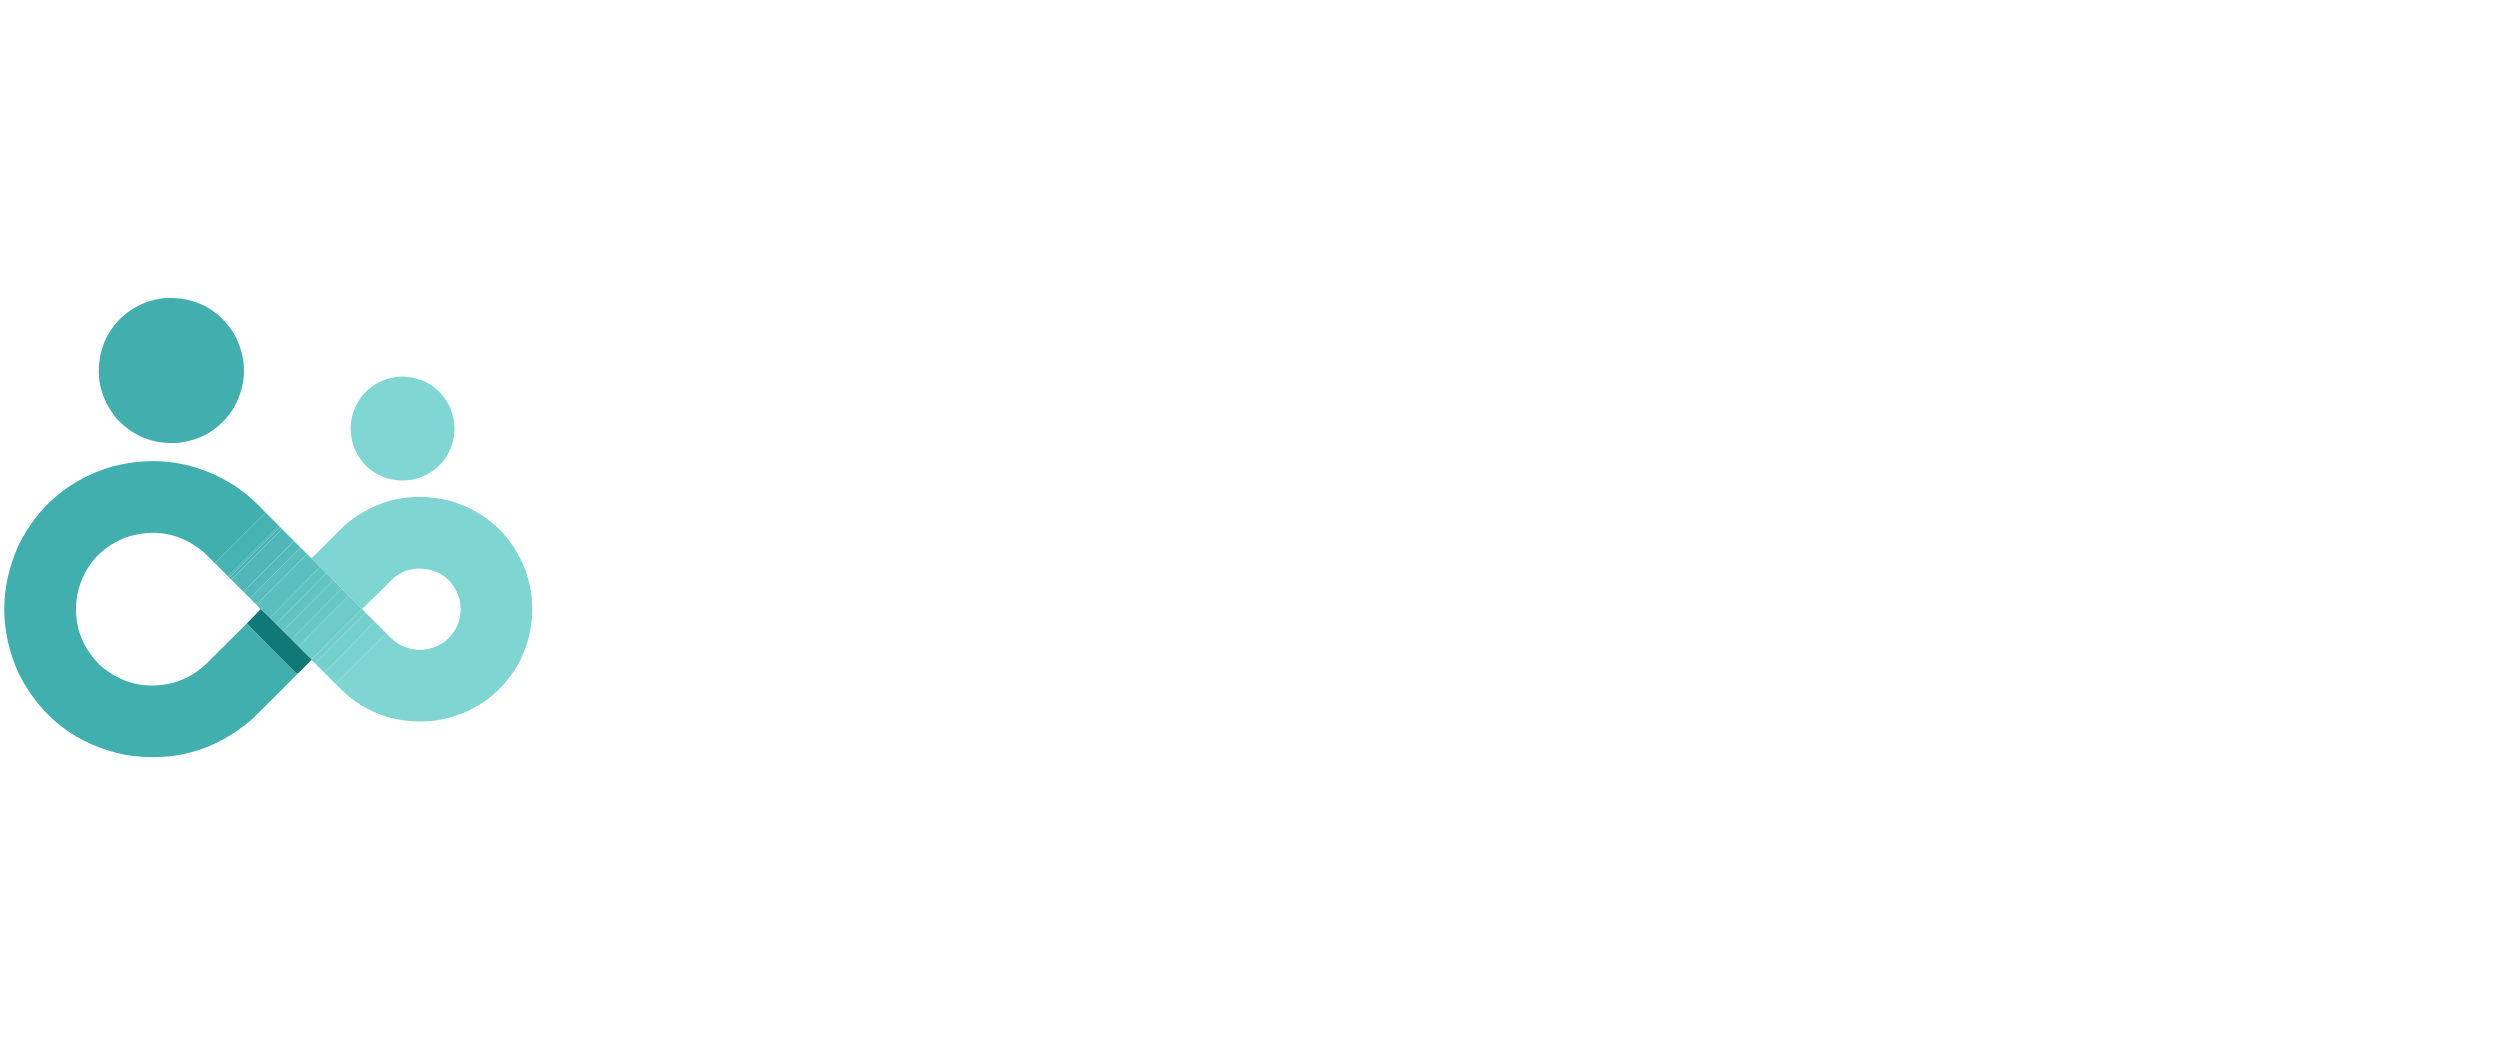
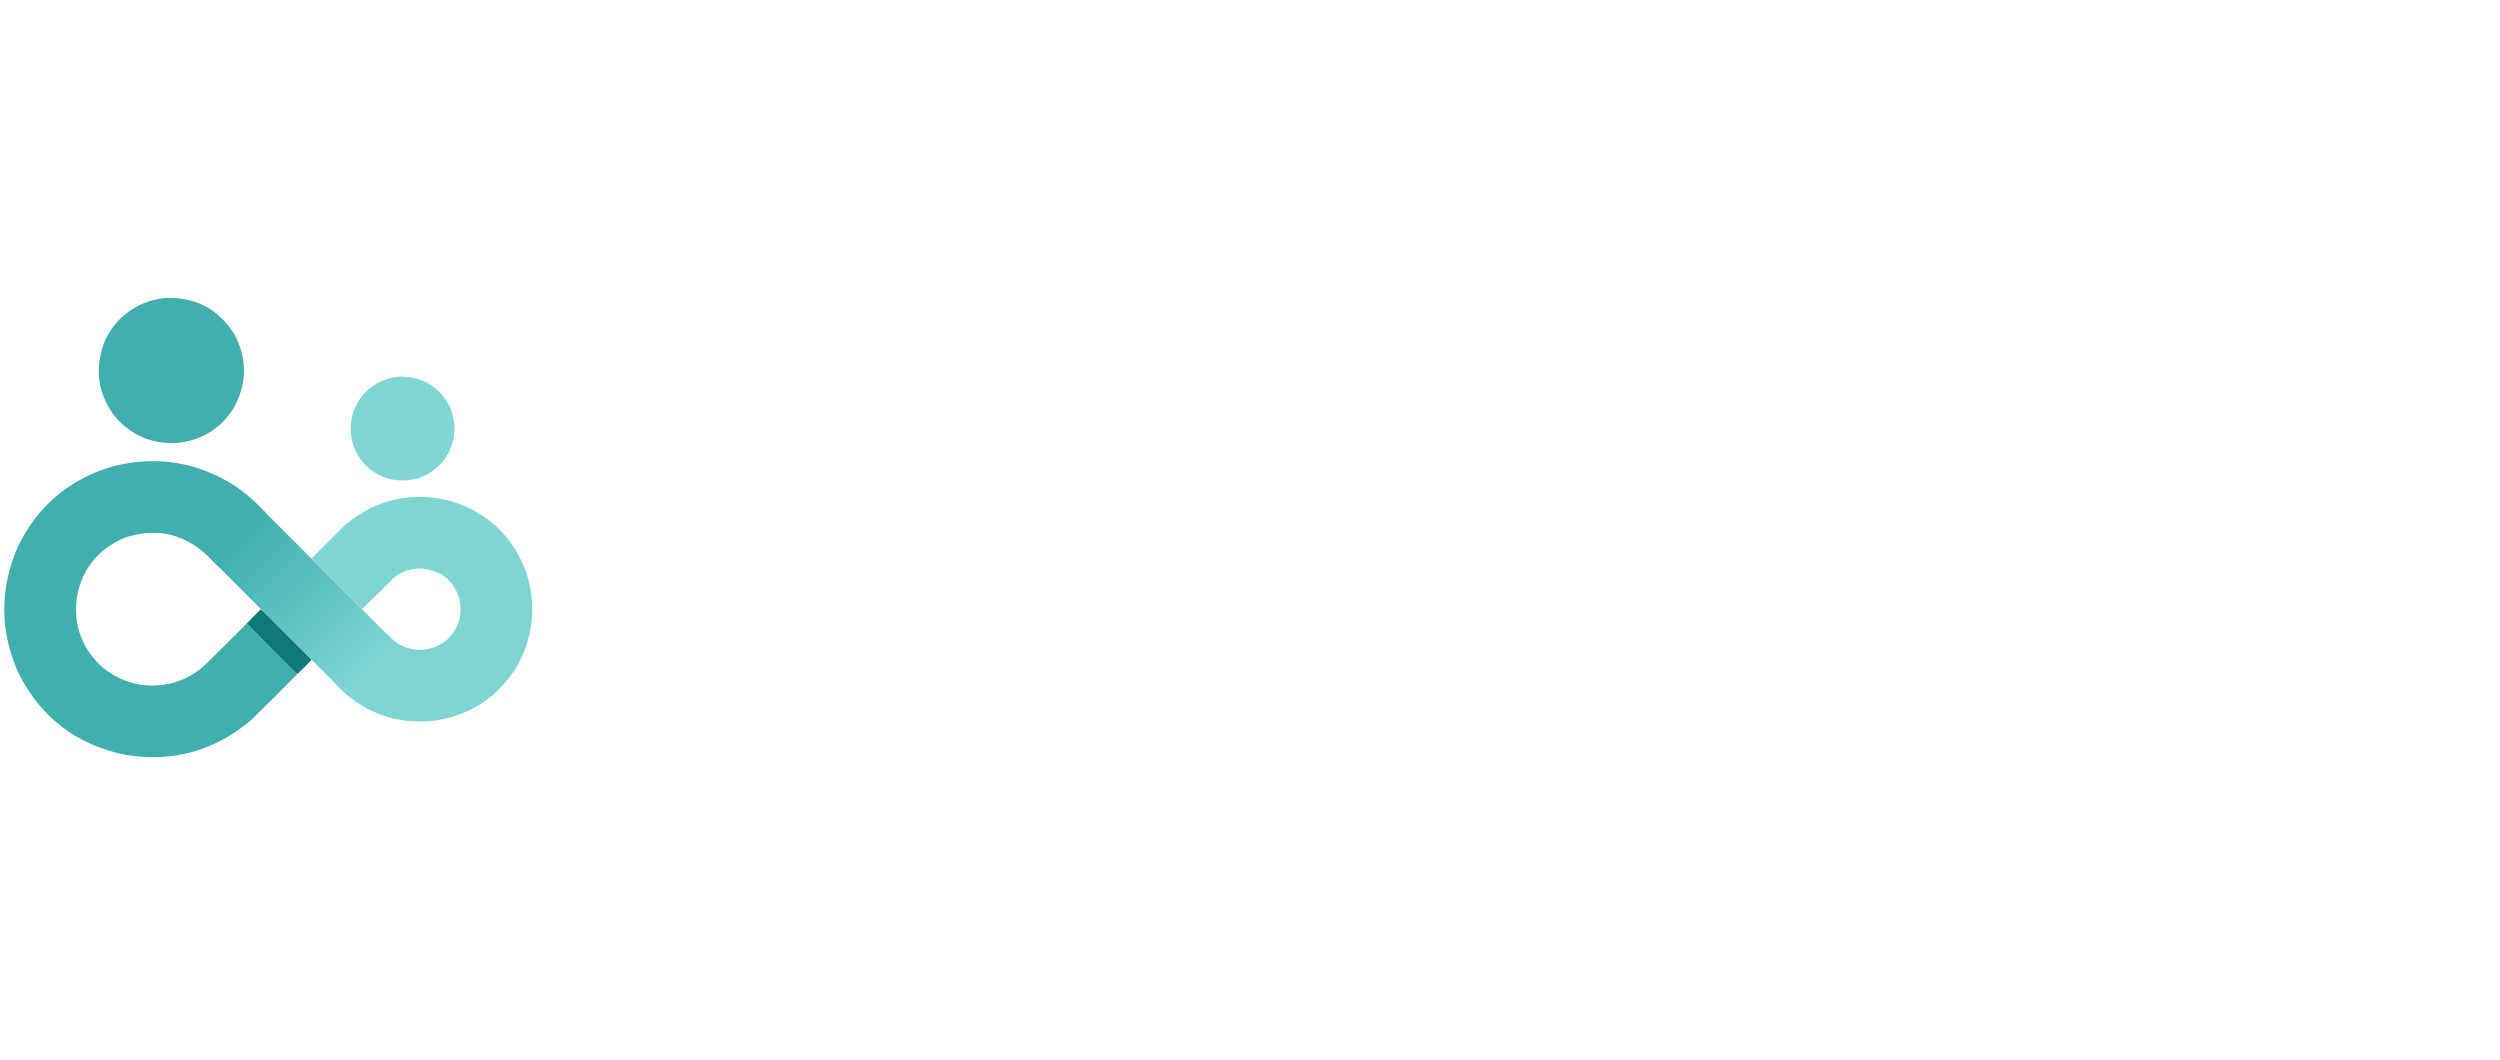
- <svg xmlns="http://www.w3.org/2000/svg" version="1.1" width="7068.736" height="2997.05" style="clip-rule:evenodd;fill-rule:evenodd;image-rendering:optimizeQuality;shape-rendering:geometricPrecision;text-rendering:geometricPrecision" id="svg42">
-   <defs id="defs42" />
-   <g id="g1" transform="translate(-903.5313,-7.866273)">
-     <path style="opacity:0.995" fill="#41afae" d="m 1369.5,850.5 c 85.61,-3.784 151.11,30.216 196.5,102 36.94,69.5 36.6,138.84 -1,208 -36.33,58.25 -88.83,91.42 -157.5,99.5 -71.3,4.92 -130.47,-19.25 -177.5,-72.5 -49.51,-64.24 -60.18,-134.57 -32,-211 22.56,-52.227 60.06,-89.394 112.5,-111.5 19.16,-7.459 38.82,-12.292 59,-14.5 z" id="path1" />
-   </g>
-   <g id="g2" transform="translate(-903.5313,-7.866273)">
-     <path style="opacity:0.989" fill="#fefffe" d="m 2815.5,1030.5 c 23.84,-1.19 46.5,3.31 68,13.5 28.93,17.66 45.43,43.5 49.5,77.5 1.43,26.64 1.93,53.3 1.5,80 -24,0 -48,0 -72,0 0.17,-21 0,-42 -0.5,-63 -1.24,-23.57 -13.57,-36.24 -37,-38 -22.23,0.56 -34.56,11.9 -37,34 -0.67,97 -0.67,194 0,291 4.31,25.08 19.14,35.92 44.5,32.5 10.89,-1.57 19.06,-7.07 24.5,-16.5 2.81,-6.37 4.47,-13.04 5,-20 0.5,-27 0.67,-54 0.5,-81 24,0 48,0 72,0 0.17,29.67 0,59.34 -0.5,89 -1.95,31.07 -14.45,56.9 -37.5,77.5 -26.59,17.79 -55.92,24.79 -88,21 -51.6,-3.93 -83.1,-31.1 -94.5,-81.5 -1.47,-7.27 -2.47,-14.6 -3,-22 -0.67,-96.67 -0.67,-193.33 0,-290 4.9,-65.07 39.73,-99.73 104.5,-104 z" id="path2" />
-   </g>
-   <g id="g3" transform="translate(-903.5313,-7.866273)">
-     <path style="opacity:0.988" fill="#fefffe" d="m 3100.5,1030.5 c 80.39,-0.44 121.56,39.56 123.5,120 0.67,86 0.67,172 0,258 0.86,30.06 -7.14,57.4 -24,82 -14.72,18.02 -33.56,29.52 -56.5,34.5 -33,7.06 -65,4.06 -96,-9 -28.36,-16.06 -45.53,-40.22 -51.5,-72.5 -1.47,-7.94 -2.47,-15.94 -3,-24 -0.67,-93.33 -0.67,-186.67 0,-280 4.31,-67.81 40.14,-104.14 107.5,-109 z m 4,70 c 27.98,0.48 42.15,14.81 42.5,43 0.98,94.02 0.64,188.02 -1,282 -3.15,21.91 -15.82,32.91 -38,33 -23.43,-1.1 -36.1,-13.43 -38,-37 -0.67,-94.33 -0.67,-188.67 0,-283 1.26,-22.31 12.76,-34.98 34.5,-38 z" id="path3" />
-   </g>
-   <g id="g4" transform="translate(-903.5313,-7.866273)">
-     <path style="opacity:0.991" fill="#fefffe" d="m 3291.5,1037.5 c 36.33,0 72.67,0 109,0 16.12,115.33 32.28,230.66 48.5,346 16.4,-115.31 32.57,-230.64 48.5,-346 36.33,0 72.67,0 109,0 0,161.33 0,322.67 0,484 -24,0 -48,0 -72,0 0.17,-121.67 0,-243.33 -0.5,-365 -18.72,121.64 -37.22,243.31 -55.5,365 -21.67,0 -43.33,0 -65,0 -17.84,-121.7 -36.01,-243.37 -54.5,-365 -0.5,121.67 -0.67,243.33 -0.5,365 -22.33,0 -44.67,0 -67,0 0,-161.33 0,-322.67 0,-484 z" id="path4" />
-   </g>
-   <g id="g5" transform="translate(-903.5313,-7.866273)">
-     <path style="opacity:0.987" fill="#fefffe" d="m 3679.5,1037.5 c 36.57,-0.33 73.07,0 109.5,1 16.08,114.32 32.08,228.66 48,343 16.95,-114.47 33.11,-229.14 48.5,-344 36.67,0 73.33,0 110,0 0,161.33 0,322.67 0,484 -24.33,0 -48.67,0 -73,0 0.17,-121.67 0,-243.33 -0.5,-365 -18.33,121.33 -36.67,242.67 -55,364 -21.42,0.99 -42.92,1.33 -64.5,1 -18.28,-121.69 -36.78,-243.36 -55.5,-365 -0.5,121.67 -0.67,243.33 -0.5,365 -22.33,0 -44.67,0 -67,0 0,-161.33 0,-322.67 0,-484 z" id="path5" />
-   </g>
-   <g id="g6" transform="translate(-903.5313,-7.866273)">
-     <path style="opacity:0.988" fill="#fefffe" d="m 4065.5,1037.5 c 25.67,0 51.33,0 77,0 -0.17,129.33 0,258.67 0.5,388 2.92,21.58 15.25,32.58 37,33 23.91,-1.25 36.58,-13.91 38,-38 0.5,-127.67 0.67,-255.33 0.5,-383 24.67,0 49.33,0 74,0 0.17,128 0,256 -0.5,384 -5.29,69.96 -42.96,105.63 -113,107 -31.72,1.43 -59.39,-8.24 -83,-29 -18.57,-21.02 -28.57,-45.69 -30,-74 -0.5,-129.33 -0.67,-258.67 -0.5,-388 z" id="path6" />
-   </g>
-   <g id="g7" transform="translate(-903.5313,-7.866273)">
-     <path style="opacity:0.985" fill="#fefffe" d="m 4362.5,1037.5 c 32.24,-0.33 64.41,0 96.5,1 24.33,95.33 48.67,190.67 73,286 0.5,-95.67 0.67,-191.33 0.5,-287 23,0 46,0 69,0 0,161.33 0,322.67 0,484 -26.73,0.65 -53.23,-0.01 -79.5,-2 -30,-116 -60,-232 -90,-348 -0.5,116.67 -0.67,233.33 -0.5,350 -23,0 -46,0 -69,0 0,-161.33 0,-322.67 0,-484 z" id="path7" />
-   </g>
-   <g id="g8" transform="translate(-903.5313,-7.866273)">
-     <path style="opacity:0.985" fill="#fefffe" d="m 4674.5,1037.5 c 25.67,0 51.33,0 77,0 0,161.33 0,322.67 0,484 -25.67,0 -51.33,0 -77,0 0,-161.33 0,-322.67 0,-484 z" id="path8" />
-   </g>
-   <g id="g9" transform="translate(-903.5313,-7.866273)">
-     <path style="opacity:0.986" fill="#fefffe" d="m 4803.5,1037.5 c 78.67,0 157.33,0 236,0 0,23.33 0,46.67 0,70 -26.33,0 -52.67,0 -79,0 0,138 0,276 0,414 -25.67,0 -51.33,0 -77,0 0,-138 0,-276 0,-414 -26.67,0 -53.33,0 -80,0 0,-23.33 0,-46.67 0,-70 z" id="path9" />
-   </g>
-   <g id="g10" transform="translate(-903.5313,-7.866273)">
-     <path style="opacity:0.986" fill="#fefffe" d="m 5072.5,1038.5 c 27.4,-1.33 54.9,-1.33 82.5,0 16.95,58.84 34.28,117.51 52,176 17.07,-58.7 34.23,-117.37 51.5,-176 25,-1.33 50,-1.33 75,0 -30.6,91.96 -61.1,183.96 -91.5,276 -0.5,69 -0.67,138 -0.5,207 -25.67,0 -51.33,0 -77,0 0.17,-69.33 0,-138.67 -0.5,-208 -30.24,-91.87 -60.74,-183.54 -91.5,-275 z" id="path10" />
-   </g>
-   <g id="g11" transform="translate(-903.5313,-7.866273)">
-     <path style="opacity:0.989" fill="#fefffe" d="m 5511.5,1037.5 c 25.67,0 51.33,0 77,0 0,65.67 0,131.33 0,197 26.67,0 53.33,0 80,0 0,-65.67 0,-131.33 0,-197 25.67,0 51.33,0 77,0 0,161.33 0,322.67 0,484 -25.67,0 -51.33,0 -77,0 0,-72.33 0,-144.67 0,-217 -26.67,0 -53.33,0 -80,0 0,72.33 0,144.67 0,217 -25.67,0 -51.33,0 -77,0 0,-161.33 0,-322.67 0,-484 z" id="path11" />
-   </g>
-   <g id="g12" transform="translate(-903.5313,-7.866273)">
-     <path style="opacity:0.989" fill="#fefffe" d="m 5818.5,1037.5 c 69.33,0 138.67,0 208,0 0,23.33 0,46.67 0,70 -43.67,0 -87.33,0 -131,0 0,42.33 0,84.67 0,127 34.67,0 69.33,0 104,0 0,23.33 0,46.67 0,70 -34.67,0 -69.33,0 -104,0 0,49 0,98 0,147 43.67,0 87.33,0 131,0 0,23.33 0,46.67 0,70 -69.33,0 -138.67,0 -208,0 0,-161.33 0,-322.67 0,-484 z" id="path12" />
-   </g>
-   <g id="g13" transform="translate(-903.5313,-7.866273)">
-     <path style="opacity:0.987" fill="#fefffe" d="m 6144.5,1037.5 c 35.06,-0.66 69.89,0.01 104.5,2 26.06,160.7 52.23,321.36 78.5,482 -25.67,0 -51.33,0 -77,0 -4.34,-31.25 -9.01,-62.41 -14,-93.5 -28.33,-0.5 -56.66,-0.67 -85,-0.5 -4.56,31.02 -9.23,62.02 -14,93 -23.66,1 -47.32,1.33 -71,1 26,-161.33 52,-322.67 78,-484 z m 49,86 c 11.69,78.82 23.02,157.82 34,237 -22.33,0 -44.67,0 -67,0 10.92,-79.01 21.92,-158.01 33,-237 z" id="path13" />
-   </g>
-   <g id="g14" transform="translate(-903.5313,-7.866273)">
-     <path style="opacity:0.996" fill="#fefffe" d="m 6380.5,1037.5 c 25.33,0 50.67,0 76,0 0,138 0,276 0,414 41.67,0 83.33,0 125,0 0,23.33 0,46.67 0,70 -67,0 -134,0 -201,0 0,-161.33 0,-322.67 0,-484 z" id="path14" />
-   </g>
-   <g id="g15" transform="translate(-903.5313,-7.866273)">
-     <path style="opacity:0.988" fill="#fefffe" d="m 6560.5,1037.5 c 78.67,0 157.33,0 236,0 0,23.33 0,46.67 0,70 -26.33,0 -52.67,0 -79,0 0,138 0,276 0,414 -25.67,0 -51.33,0 -77,0 0,-138 0,-276 0,-414 -26.67,0 -53.33,0 -80,0 0,-23.33 0,-46.67 0,-70 z" id="path15" />
-   </g>
-   <g id="g16" transform="translate(-903.5313,-7.866273)">
-     <path style="opacity:0.989" fill="#fefffe" d="m 6849.5,1037.5 c 25.67,0 51.33,0 77,0 0,65.67 0,131.33 0,197 26.67,0 53.33,0 80,0 0,-65.67 0,-131.33 0,-197 25.67,0 51.33,0 77,0 0,161.33 0,322.67 0,484 -25.67,0 -51.33,0 -77,0 0,-72.33 0,-144.67 0,-217 -26.67,0 -53.33,0 -80,0 0,72.33 0,144.67 0,217 -25.67,0 -51.33,0 -77,0 0,-161.33 0,-322.67 0,-484 z" id="path16" />
-   </g>
-   <g id="g17" transform="translate(-903.5313,-7.866273)">
-     <path style="opacity:0.994" fill="#7ed6d2" d="m 2039.5,1072.5 c 63.02,1.91 108.52,30.91 136.5,87 21.64,54.29 15.3,104.96 -19,152 -37.94,43.98 -85.77,61.48 -143.5,52.5 -52.68,-11.68 -89.18,-42.51 -109.5,-92.5 -18.3,-55.85 -8.63,-106.19 29,-151 29.02,-30.39 64.52,-46.39 106.5,-48 z" id="path17" />
-   </g>
-   <g id="g18" transform="translate(-903.5313,-7.866273)">
-     <path style="opacity:0.995" fill="#41afaf" d="m 1654.5,1457.5 c -47.3,46.8 -94.47,93.8 -141.5,141 1.17,2.72 2.67,5.38 4.5,8 -12.13,-11.63 -24.13,-23.46 -36,-35.5 -66.37,-56.27 -141.03,-70.61 -224,-43 -73.39,30.07 -118.56,83.9 -135.5,161.5 -12.49,77.19 8.68,143.36 63.5,198.5 61,53.41 131,70.08 210,50 35.19,-10.57 65.85,-28.57 92,-54 37.87,-38.03 75.87,-75.87 114,-113.5 46.08,47.58 92.75,94.75 140,141.5 1.29,0.49 2.63,0.66 4,0.5 -43.16,43.99 -86.83,87.49 -131,130.5 -103.59,88.4 -222.92,121.4 -358,99 -137.36,-28.74 -237.53,-105.57 -300.5,-230.5 -53.623,-119.85 -53.956,-239.85 -1,-360 55.75,-113.41 144.25,-188.24 265.5,-224.5 124.15,-32.03 240.15,-13.7 348,55 31.53,21.68 60.19,46.85 86,75.5 z" id="path18" />
-   </g>
-   <g id="g19" transform="translate(-903.5313,-7.866273)">
-     <path style="opacity:0.995" fill="#7dd5d2" d="m 1851.5,1940.5 c 0.74,0.13 1.41,-0.04 2,-0.5 47.2,-47.37 94.53,-94.53 142,-141.5 10.61,11.45 22.28,21.62 35,30.5 45.16,23.97 88.82,21.63 131,-7 38.07,-32.55 51.57,-73.38 40.5,-122.5 -17.75,-53.41 -54.75,-81.41 -111,-84 -27.55,-0.04 -52.05,8.46 -73.5,25.5 -29.58,30.09 -59.58,59.59 -90,88.5 -0.33,0 -0.67,0 -1,0 -12,-12.67 -24.33,-25 -37,-37 -6.33,-7 -13,-13.67 -20,-20 -7.67,-8.33 -15.67,-16.33 -24,-24 -6.33,-7 -13,-13.67 -20,-20 -5.33,-6 -11,-11.67 -17,-17 -8,-8.33 -16,-16.67 -24,-25 32.13,-31.63 64.13,-63.47 96,-95.5 87.13,-71.77 185.79,-94.11 296,-67 104.34,31.68 175.84,98.51 214.5,200.5 29.3,90.11 21.97,177.11 -22,261 -54.06,91.99 -134.22,145.49 -240.5,160.5 -110.07,10.38 -202.4,-24.79 -277,-105.5 z" id="path19" />
-   </g>
-   <g id="g20" transform="translate(-903.5313,-7.866273)">
-     <path style="opacity:0.999" fill="#47b3b2" d="m 1654.5,1457.5 c 12.67,12 25,24.33 37,37 -47.3,46.8 -94.47,93.8 -141.5,141 0.06,1.94 0.89,3.6 2.5,5 0,0.33 0,0.67 0,1 -12,-11.33 -23.67,-23 -35,-35 -1.83,-2.62 -3.33,-5.28 -4.5,-8 47.03,-47.2 94.2,-94.2 141.5,-141 z" id="path20" />
-   </g>
-   <g id="g21" transform="translate(-903.5313,-7.866273)">
-     <path style="opacity:0.999" fill="#4bb5b4" d="m 1691.5,1494.5 c 1.67,1 3,2.33 4,4 -47.67,47.33 -95.33,94.67 -143,142 -1.61,-1.4 -2.44,-3.06 -2.5,-5 47.03,-47.2 94.2,-94.2 141.5,-141 z" id="path21" />
-   </g>
-   <g id="g22" transform="translate(-903.5313,-7.866273)">
-     <path style="opacity:0.996" fill="#4bb5b4" d="m 1695.5,1498.5 c 2,1.33 3.67,3 5,5 -47.33,48 -95,95.67 -143,143 -2,-1.33 -3.67,-3 -5,-5 0,-0.33 0,-0.67 0,-1 47.67,-47.33 95.33,-94.67 143,-142 z" id="path22" />
-   </g>
-   <g id="g23" transform="translate(-903.5313,-7.866273)">
-     <path style="opacity:0.995" fill="#4eb7b7" d="m 1700.5,1503.5 c 11.67,11 23,22.33 34,34 -47.33,48 -95,95.67 -143,143 -11.67,-11 -23,-22.33 -34,-34 48,-47.33 95.67,-95 143,-143 z" id="path23" />
-   </g>
-   <g id="g24" transform="translate(-903.5313,-7.866273)">
-     <path style="opacity:0.995" fill="#53bab9" d="m 1734.5,1537.5 c 6.67,6 13,12.33 19,19 -48,47.33 -95.67,95 -143,143 -6.67,-6 -13,-12.33 -19,-19 48,-47.33 95.67,-95 143,-143 z" id="path24" />
-   </g>
-   <g id="g25" transform="translate(-903.5313,-7.866273)">
-     <path style="opacity:0.995" fill="#56bcbb" d="m 1753.5,1556.5 c 6.33,5.67 12.33,11.67 18,18 -47.33,48 -95,95.67 -143,143 -6.33,-5.67 -12.33,-11.67 -18,-18 47.33,-48 95,-95.67 143,-143 z" id="path25" />
-   </g>
-   <g id="g26" transform="translate(-903.5313,-7.866273)">
-     <path style="opacity:0.998" fill="#5abfbe" d="m 1771.5,1574.5 c 4.33,4 8.67,8 13,12 8,8.33 16,16.67 24,25 -47.33,47.67 -94.67,95.33 -142,143 -8.39,-8.39 -17.05,-16.39 -26,-24 -4,-4.33 -8,-8.67 -12,-13 48,-47.33 95.67,-95 143,-143 z" id="path26" />
-   </g>
-   <g id="g27" transform="translate(-903.5313,-7.866273)">
-     <path style="opacity:1" fill="#5ec2c0" d="m 1808.5,1611.5 c 6,5.33 11.67,11 17,17 -46.25,47.75 -93.08,95.08 -140.5,142 -0.46,0.59 -0.63,1.26 -0.5,2 -6.33,-5.67 -12.33,-11.67 -18,-18 47.33,-47.67 94.67,-95.33 142,-143 z" id="path27" />
-   </g>
-   <g id="g28" transform="translate(-903.5313,-7.866273)">
-     <path style="opacity:0.999" fill="#61c3c2" d="m 1825.5,1628.5 c 7,6.33 13.67,13 20,20 -47.33,47.67 -94.67,95.33 -142,143 -6.67,-6 -13,-12.33 -19,-19 -0.13,-0.74 0.04,-1.41 0.5,-2 47.42,-46.92 94.25,-94.25 140.5,-142 z" id="path28" />
-   </g>
-   <g id="g29" transform="translate(-903.5313,-7.866273)">
-     <path style="opacity:0.999" fill="#65c6c4" d="m 1845.5,1648.5 c 8.33,7.67 16.33,15.67 24,24 -47.33,47.67 -94.67,95.33 -142,143 -8.33,-7.67 -16.33,-15.67 -24,-24 47.33,-47.67 94.67,-95.33 142,-143 z" id="path29" />
-   </g>
-   <g id="g30" transform="translate(-903.5313,-7.866273)">
-     <path style="opacity:0.999" fill="#68c8c6" d="m 1869.5,1672.5 c 7,6.33 13.67,13 20,20 -48.05,47.05 -95.38,94.72 -142,143 -7,-6.33 -13.67,-13 -20,-20 47.33,-47.67 94.67,-95.33 142,-143 z" id="path30" />
-   </g>
-   <g id="g31" transform="translate(-903.5313,-7.866273)">
-     <path style="opacity:0.983" fill="#fefffe" d="m 3077.5,1687.5 c 14.77,-0.61 29.44,0.22 44,2.5 28.67,8.01 46.51,26.51 53.5,55.5 1.65,7.24 2.65,14.58 3,22 0.67,67 0.67,134 0,201 -3.49,52.49 -31.49,79.49 -84,81 -29.02,1.24 -52.36,-9.43 -70,-32 -8.69,-14.07 -13.35,-29.4 -14,-46 -0.67,-69 -0.67,-138 0,-207 2.59,-43.41 25.09,-69.07 67.5,-77 z m 9,51 c 18.99,-3.11 30.49,4.56 34.5,23 0.67,71.33 0.67,142.67 0,214 -2.83,14.83 -11.83,22.49 -27,23 -17.74,-1.41 -27.08,-11.08 -28,-29 -0.67,-67.33 -0.67,-134.67 0,-202 0.23,-14.67 7.06,-24.34 20.5,-29 z" id="path31" />
-   </g>
-   <g id="g32" transform="translate(-903.5313,-7.866273)">
-     <path style="opacity:0.987" fill="#fefffe" d="m 3403.5,1687.5 c 14.77,-0.61 29.44,0.22 44,2.5 28.67,8.01 46.51,26.51 53.5,55.5 1.54,6.92 2.54,13.92 3,21 0.67,67.67 0.67,135.33 0,203 -3.96,51.96 -31.96,78.63 -84,80 -51.6,-1.27 -79.6,-27.6 -84,-79 -0.67,-68.33 -0.67,-136.67 0,-205 2.16,-43.97 24.66,-69.97 67.5,-78 z m 9,51 c 23.18,-2.65 35.01,7.68 35.5,31 0.97,68.69 0.64,137.35 -1,206 -2.83,14.83 -11.83,22.49 -27,23 -18.71,-1.72 -28.05,-12.05 -28,-31 -0.67,-66.33 -0.67,-132.67 0,-199 -0.25,-15.19 6.59,-25.19 20.5,-30 z" id="path32" />
-   </g>
-   <g id="g33" transform="translate(-903.5313,-7.866273)">
-     <path style="opacity:0.999" fill="#6dcbc9" d="m 1889.5,1692.5 c 12.67,12 25,24.33 37,37 -48.05,47.05 -95.38,94.72 -142,143 -12.67,-12 -25,-24.33 -37,-37 46.62,-48.28 93.95,-95.95 142,-143 z" id="path33" />
-   </g>
-   <g id="g34" transform="translate(-903.5313,-7.866273)">
-     <path style="opacity:0.986" fill="#fefffe" d="m 2693.5,1692.5 c 57,0 114,0 171,0 0,17 0,34 0,51 -19.33,0 -38.67,0 -58,0 0,100.33 0,200.67 0,301 -18.67,0 -37.33,0 -56,0 0,-100.33 0,-200.67 0,-301 -19,0 -38,0 -57,0 0,-17 0,-34 0,-51 z" id="path34" />
-   </g>
-   <g id="g35" transform="translate(-903.5313,-7.866273)">
-     <path style="opacity:0.985" fill="#fefffe" d="m 3665.5,1692.5 c 18.67,0 37.33,0 56,0 0,100.33 0,200.67 0,301 30.33,0 60.67,0 91,0 0,17 0,34 0,51 -49,0 -98,0 -147,0 0,-117.33 0,-234.67 0,-352 z" id="path35" />
-   </g>
-   <g id="g36" transform="translate(-903.5313,-7.866273)">
-     <path style="opacity:0.983" fill="#fefffe" d="m 3963.5,1692.5 c 18.67,0 37.33,0 56,0 -0.17,48.33 0,96.67 0.5,145 23.11,-47.88 45.94,-95.88 68.5,-144 18.99,-1.17 37.99,-1.33 57,-0.5 -22,43 -44,86 -66,129 22.63,74.07 44.97,148.23 67,222.5 -19.67,0 -39.33,0 -59,0 -15.04,-51.84 -30.54,-103.51 -46.5,-155 -7,14.33 -14,28.67 -21,43 -0.5,37.33 -0.67,74.67 -0.5,112 -18.67,0 -37.33,0 -56,0 0,-117.33 0,-234.67 0,-352 z" id="path36" />
-   </g>
-   <g id="g37" transform="translate(-903.5313,-7.866273)">
-     <path style="opacity:0.972" fill="#fefffe" d="m 4296.5,1692.5 c 19,0 38,0 57,0 0,117.33 0,234.67 0,352 -19,0 -38,0 -57,0 0,-117.33 0,-234.67 0,-352 z" id="path37" />
-   </g>
-   <g id="g38" transform="translate(-903.5313,-7.866273)">
-     <path style="opacity:0.989" fill="#fefffe" d="m 4504.5,1692.5 c 57,0 114,0 171,0 0,17 0,34 0,51 -19.33,0 -38.67,0 -58,0 0,100.33 0,200.67 0,301 -18.67,0 -37.33,0 -56,0 0,-100.33 0,-200.67 0,-301 -19,0 -38,0 -57,0 0,-17 0,-34 0,-51 z" id="path38" />
-   </g>
-   <g id="g39" transform="translate(-903.5313,-7.866273)">
-     <path style="opacity:0.995" fill="#71cdcb" d="m 1926.5,1729.5 c 0.33,0 0.67,0 1,0 3.33,3.67 6.67,7.33 10,11 -48,47.33 -95.67,95 -143,143 -3.4,-3.4 -7.06,-6.4 -11,-9 0.33,-0.67 0.67,-1.33 1,-2 46.62,-48.28 93.95,-95.95 142,-143 z" id="path39" />
-   </g>
-   <g id="g40" transform="translate(-903.5313,-7.866273)">
-     <path style="opacity:1" fill="#117878" d="m 1640.5,1730.5 c 8.95,7.61 17.61,15.61 26,24 5.67,6.33 11.67,12.33 18,18 6,6.67 12.33,13 19,19 7.67,8.33 15.67,16.33 24,24 6.33,7 13,13.67 20,20 12,12.67 24.33,25 37,37 -0.33,0.67 -0.67,1.33 -1,2 -12.33,13 -25,25.67 -38,38 -1.37,0.16 -2.71,-0.01 -4,-0.5 -47.25,-46.75 -93.92,-93.92 -140,-141.5 13,-13.33 26,-26.67 39,-40 z" id="path40" />
-   </g>
-   <g id="g41" transform="translate(-903.5313,-7.866273)">
-     <path style="opacity:0.996" fill="#74cfcd" d="m 1937.5,1740.5 c 8.67,8 17,16.33 25,25 -46.42,47.92 -93.42,95.42 -141,142.5 -0.59,0.46 -1.26,0.63 -2,0.5 -8.67,-8 -17,-16.33 -25,-25 47.33,-48 95,-95.67 143,-143 z" id="path41" />
-   </g>
-   <g id="g42" transform="translate(-903.5313,-7.866273)">
-     <path style="opacity:0.999" fill="#79d2d0" d="m 1962.5,1765.5 c 11.33,10.67 22.33,21.67 33,33 -47.47,46.97 -94.8,94.13 -142,141.5 -0.59,0.46 -1.26,0.63 -2,0.5 -11,-10.33 -21.67,-21 -32,-32 0.74,0.13 1.41,-0.04 2,-0.5 47.58,-47.08 94.58,-94.58 141,-142.5 z" id="path42" />
-   </g>
+ <svg xmlns="http://www.w3.org/2000/svg" width="7068.736" height="2997.05" style="clip-rule:evenodd;fill-rule:evenodd;image-rendering:optimizeQuality;shape-rendering:geometricPrecision;text-rendering:geometricPrecision">
+   <defs>
+     <linearGradient id="a" x1="0" x2="1" y1="0" y2="0" gradientTransform="rotate(225 919.602 729.581)scale(536.2952)" gradientUnits="userSpaceOnUse" spreadMethod="pad">
+       <stop offset="0" style="stop-opacity:1;stop-color:#7ed6d3" />
+       <stop offset=".997" style="stop-opacity:1;stop-color:#41afaf" />
+       <stop offset="1" style="stop-opacity:1;stop-color:#41afaf" />
+     </linearGradient>
+   </defs>
+   <path fill="#41afae" d="M1369.5 850.5q128.415-5.676 196.5 102c36.94 69.5 36.6 138.84-1 208-36.33 58.25-88.83 91.42-157.5 99.5-71.3 4.92-130.47-19.25-177.5-72.5-49.51-64.24-60.18-134.57-32-211q33.84-78.34 112.5-111.5c19.16-7.459 38.82-12.292 59-14.5" style="opacity:.995" transform="translate(-903.531 -7.866)" />
+   <path fill="#fefffe" d="M2815.5 1030.5c23.84-1.19 46.5 3.31 68 13.5 28.93 17.66 45.43 43.5 49.5 77.5 1.43 26.64 1.93 53.3 1.5 80h-72c.17-21 0-42-.5-63-1.24-23.57-13.57-36.24-37-38-22.23.56-34.56 11.9-37 34q-1.005 145.5 0 291c4.31 25.08 19.14 35.92 44.5 32.5 10.89-1.57 19.06-7.07 24.5-16.5 2.81-6.37 4.47-13.04 5-20 .5-27 .67-54 .5-81h72c.17 29.67 0 59.34-.5 89-1.95 31.07-14.45 56.9-37.5 77.5-26.59 17.79-55.92 24.79-88 21-51.6-3.93-83.1-31.1-94.5-81.5-1.47-7.27-2.47-14.6-3-22-.67-96.67-.67-193.33 0-290 4.9-65.07 39.73-99.73 104.5-104" style="opacity:.989" transform="translate(-903.531 -7.866)" />
+   <path fill="#fefffe" d="M3100.5 1030.5c80.39-.44 121.56 39.56 123.5 120q1.005 129 0 258c.86 30.06-7.14 57.4-24 82-14.72 18.02-33.56 29.52-56.5 34.5q-49.5 10.59-96-9c-28.36-16.06-45.53-40.22-51.5-72.5q-2.205-11.91-3-24c-.67-93.33-.67-186.67 0-280 4.31-67.81 40.14-104.14 107.5-109m4 70c27.98.48 42.15 14.81 42.5 43 .98 94.02.64 188.02-1 282-3.15 21.91-15.82 32.91-38 33-23.43-1.1-36.1-13.43-38-37-.67-94.33-.67-188.67 0-283 1.26-22.31 12.76-34.98 34.5-38" style="opacity:.988" transform="translate(-903.531 -7.866)" />
+   <path fill="#fefffe" d="M3291.5 1037.5h109a416713 416713 0 0 0 48.5 346c16.4-115.31 32.57-230.64 48.5-346h109v484h-72c.17-121.67 0-243.33-.5-365-18.72 121.64-37.22 243.31-55.5 365h-65c-17.84-121.7-36.01-243.37-54.5-365-.5 121.67-.67 243.33-.5 365h-67z" style="opacity:.991" transform="translate(-903.531 -7.866)" />
+   <path fill="#fefffe" d="M3679.5 1037.5c36.57-.33 73.07 0 109.5 1 16.08 114.32 32.08 228.66 48 343 16.95-114.47 33.11-229.14 48.5-344h110v484h-73c.17-121.67 0-243.33-.5-365-18.33 121.33-36.67 242.67-55 364-21.42.99-42.92 1.33-64.5 1-18.28-121.69-36.78-243.36-55.5-365-.5 121.67-.67 243.33-.5 365h-67z" style="opacity:.987" transform="translate(-903.531 -7.866)" />
+   <path fill="#fefffe" d="M4065.5 1037.5h77c-.17 129.33 0 258.67.5 388 2.92 21.58 15.25 32.58 37 33 23.91-1.25 36.58-13.91 38-38 .5-127.67.67-255.33.5-383h74c.17 128 0 256-.5 384-5.29 69.96-42.96 105.63-113 107-31.72 1.43-59.39-8.24-83-29-18.57-21.02-28.57-45.69-30-74-.5-129.33-.67-258.67-.5-388" style="opacity:.988" transform="translate(-903.531 -7.866)" />
+   <path fill="#fefffe" d="M4362.5 1037.5c32.24-.33 64.41 0 96.5 1 24.33 95.33 48.67 190.67 73 286 .5-95.67.67-191.33.5-287h69v484c-26.73.65-53.23-.01-79.5-2l-90-348c-.5 116.67-.67 233.33-.5 350h-69zM4674.5 1037.5h77v484h-77z" style="opacity:.985" transform="translate(-903.531 -7.866)" />
+   <path fill="#fefffe" d="M4803.5 1037.5h236v70h-79v414h-77v-414h-80zM5072.5 1038.5q41.1-1.995 82.5 0c16.95 58.84 34.28 117.51 52 176 17.07-58.7 34.23-117.37 51.5-176q37.5-1.995 75 0-45.9 137.94-91.5 276c-.5 69-.67 138-.5 207h-77c.17-69.33 0-138.67-.5-208-30.24-91.87-60.74-183.54-91.5-275" style="opacity:.986" transform="translate(-903.531 -7.866)" />
+   <path fill="#fefffe" d="M5511.5 1037.5h77v197h80v-197h77v484h-77v-217h-80v217h-77zM5818.5 1037.5h208v70h-131v127h104v70h-104v147h131v70h-208z" style="opacity:.989" transform="translate(-903.531 -7.866)" />
+   <path fill="#fefffe" d="M6144.5 1037.5c35.06-.66 69.89.01 104.5 2 26.06 160.7 52.23 321.36 78.5 482h-77c-4.34-31.25-9.01-62.41-14-93.5-28.33-.5-56.66-.67-85-.5-4.56 31.02-9.23 62.02-14 93-23.66 1-47.32 1.33-71 1zm49 86a25345 25345 0 0 1 34 237h-67q16.38-118.515 33-237" style="opacity:.987" transform="translate(-903.531 -7.866)" />
+   <path fill="#fefffe" d="M6380.5 1037.5h76v414h125v70h-201z" style="opacity:.996" transform="translate(-903.531 -7.866)" />
+   <path fill="#fefffe" d="M6560.5 1037.5h236v70h-79v414h-77v-414h-80z" style="opacity:.988" transform="translate(-903.531 -7.866)" />
+   <path fill="#fefffe" d="M6849.5 1037.5h77v197h80v-197h77v484h-77v-217h-80v217h-77z" style="opacity:.989" transform="translate(-903.531 -7.866)" />
+   <path fill="#7ed6d2" d="M2039.5 1072.5q94.53 2.865 136.5 87c21.64 54.29 15.3 104.96-19 152-37.94 43.98-85.77 61.48-143.5 52.5-52.68-11.68-89.18-42.51-109.5-92.5-18.3-55.85-8.63-106.19 29-151q43.53-45.585 106.5-48" style="opacity:.994" transform="translate(-903.531 -7.866)" />
+   <path fill="#41afaf" d="M1654.5 1457.5c-47.3 46.8-94.47 93.8-141.5 141 1.17 2.72 2.67 5.38 4.5 8a1796 1796 0 0 1-36-35.5c-66.37-56.27-141.03-70.61-224-43-73.39 30.07-118.56 83.9-135.5 161.5-12.49 77.19 8.68 143.36 63.5 198.5 61 53.41 131 70.08 210 50 35.19-10.57 65.85-28.57 92-54 37.87-38.03 75.87-75.87 114-113.5 46.08 47.58 92.75 94.75 140 141.5 1.29.49 2.63.66 4 .5a8100 8100 0 0 1-131 130.5c-103.59 88.4-222.92 121.4-358 99-137.36-28.74-237.53-105.57-300.5-230.5q-80.434-179.775-1-360c55.75-113.41 144.25-188.24 265.5-224.5 124.15-32.03 240.15-13.7 348 55 31.53 21.68 60.19 46.85 86 75.5" style="opacity:.995" transform="translate(-903.531 -7.866)" />
+   <path fill="#7dd5d2" d="M1851.5 1940.5c.74.13 1.41-.04 2-.5 47.2-47.37 94.53-94.53 142-141.5a216.8 216.8 0 0 0 35 30.5c45.16 23.97 88.82 21.63 131-7 38.07-32.55 51.57-73.38 40.5-122.5q-26.625-80.115-111-84-41.325-.06-73.5 25.5a3713 3713 0 0 1-90 88.5h-1c-12-12.67-24.33-25-37-37-6.33-7-13-13.67-20-20a412 412 0 0 0-24-24c-6.33-7-13-13.67-20-20-5.33-6-11-11.67-17-17-8-8.33-16-16.67-24-25 32.13-31.63 64.13-63.47 96-95.5 87.13-71.77 185.79-94.11 296-67 104.34 31.68 175.84 98.51 214.5 200.5 29.3 90.11 21.97 177.11-22 261-54.06 91.99-134.22 145.49-240.5 160.5-110.07 10.38-202.4-24.79-277-105.5" style="opacity:.995" transform="translate(-903.531 -7.866)" />
+   <path fill="#fefffe" d="M3077.5 1687.5c14.77-.61 29.44.22 44 2.5 28.67 8.01 46.51 26.51 53.5 55.5 1.65 7.24 2.65 14.58 3 22q1.005 100.5 0 201-5.235 78.735-84 81c-29.02 1.24-52.36-9.43-70-32-8.69-14.07-13.35-29.4-14-46q-1.005-103.5 0-207c2.59-43.41 25.09-69.07 67.5-77m9 51c18.99-3.11 30.49 4.56 34.5 23 .67 71.33.67 142.67 0 214-2.83 14.83-11.83 22.49-27 23-17.74-1.41-27.08-11.08-28-29-.67-67.33-.67-134.67 0-202 .23-14.67 7.06-24.34 20.5-29" style="opacity:.983" transform="translate(-903.531 -7.866)" />
+   <path fill="#fefffe" d="M3403.5 1687.5c14.77-.61 29.44.22 44 2.5 28.67 8.01 46.51 26.51 53.5 55.5q2.31 10.38 3 21c.67 67.67.67 135.33 0 203-3.96 51.96-31.96 78.63-84 80-51.6-1.27-79.6-27.6-84-79-.67-68.33-.67-136.67 0-205q3.24-65.955 67.5-78m9 51c23.18-2.65 35.01 7.68 35.5 31 .97 68.69.64 137.35-1 206-2.83 14.83-11.83 22.49-27 23-18.71-1.72-28.05-12.05-28-31-.67-66.33-.67-132.67 0-199-.25-15.19 6.59-25.19 20.5-30" style="opacity:.987" transform="translate(-903.531 -7.866)" />
+   <path fill="#fefffe" d="M2693.5 1692.5h171v51h-58v301h-56v-301h-57z" style="opacity:.986" transform="translate(-903.531 -7.866)" />
+   <path fill="#fefffe" d="M3665.5 1692.5h56v301h91v51h-147z" style="opacity:.985" transform="translate(-903.531 -7.866)" />
+   <path fill="#fefffe" d="M3963.5 1692.5h56c-.17 48.33 0 96.67.5 145 23.11-47.88 45.94-95.88 68.5-144a542 542 0 0 1 57-.5l-66 129c22.63 74.07 44.97 148.23 67 222.5h-59a8891 8891 0 0 0-46.5-155c-7 14.33-14 28.67-21 43-.5 37.33-.67 74.67-.5 112h-56z" style="opacity:.983" transform="translate(-903.531 -7.866)" />
+   <path fill="#fefffe" d="M4296.5 1692.5h57v352h-57z" style="opacity:.972" transform="translate(-903.531 -7.866)" />
+   <path fill="#fefffe" d="M4504.5 1692.5h171v51h-58v301h-56v-301h-57z" style="opacity:.989" transform="translate(-903.531 -7.866)" />
+   <path fill="#117878" d="M1640.5 1730.5c8.95 7.61 17.61 15.61 26 24q8.505 9.495 18 18c6 6.67 12.33 13 19 19q11.505 12.495 24 24c6.33 7 13 13.67 20 20 12 12.67 24.33 25 37 37-.33.67-.67 1.33-1 2-12.33 13-25 25.67-38 38-1.37.16-2.71-.01-4-.5a9331 9331 0 0 1-140-141.5c13-13.33 26-26.67 39-40" style="opacity:1" transform="translate(-903.531 -7.866)" />
+   <path d="m603.318 1587.941 154.017 154.024L900.2 1884.83l82.334 82.33 142.598-143.124-82.067-82.071L900.2 1599.093 746.18 1445.08z" style="clip-rule:evenodd;fill:url(#a);fill-rule:evenodd;stroke:none;stroke-width:3.376;image-rendering:optimizeQuality;shape-rendering:geometricPrecision;text-rendering:geometricPrecision" />
</svg>
